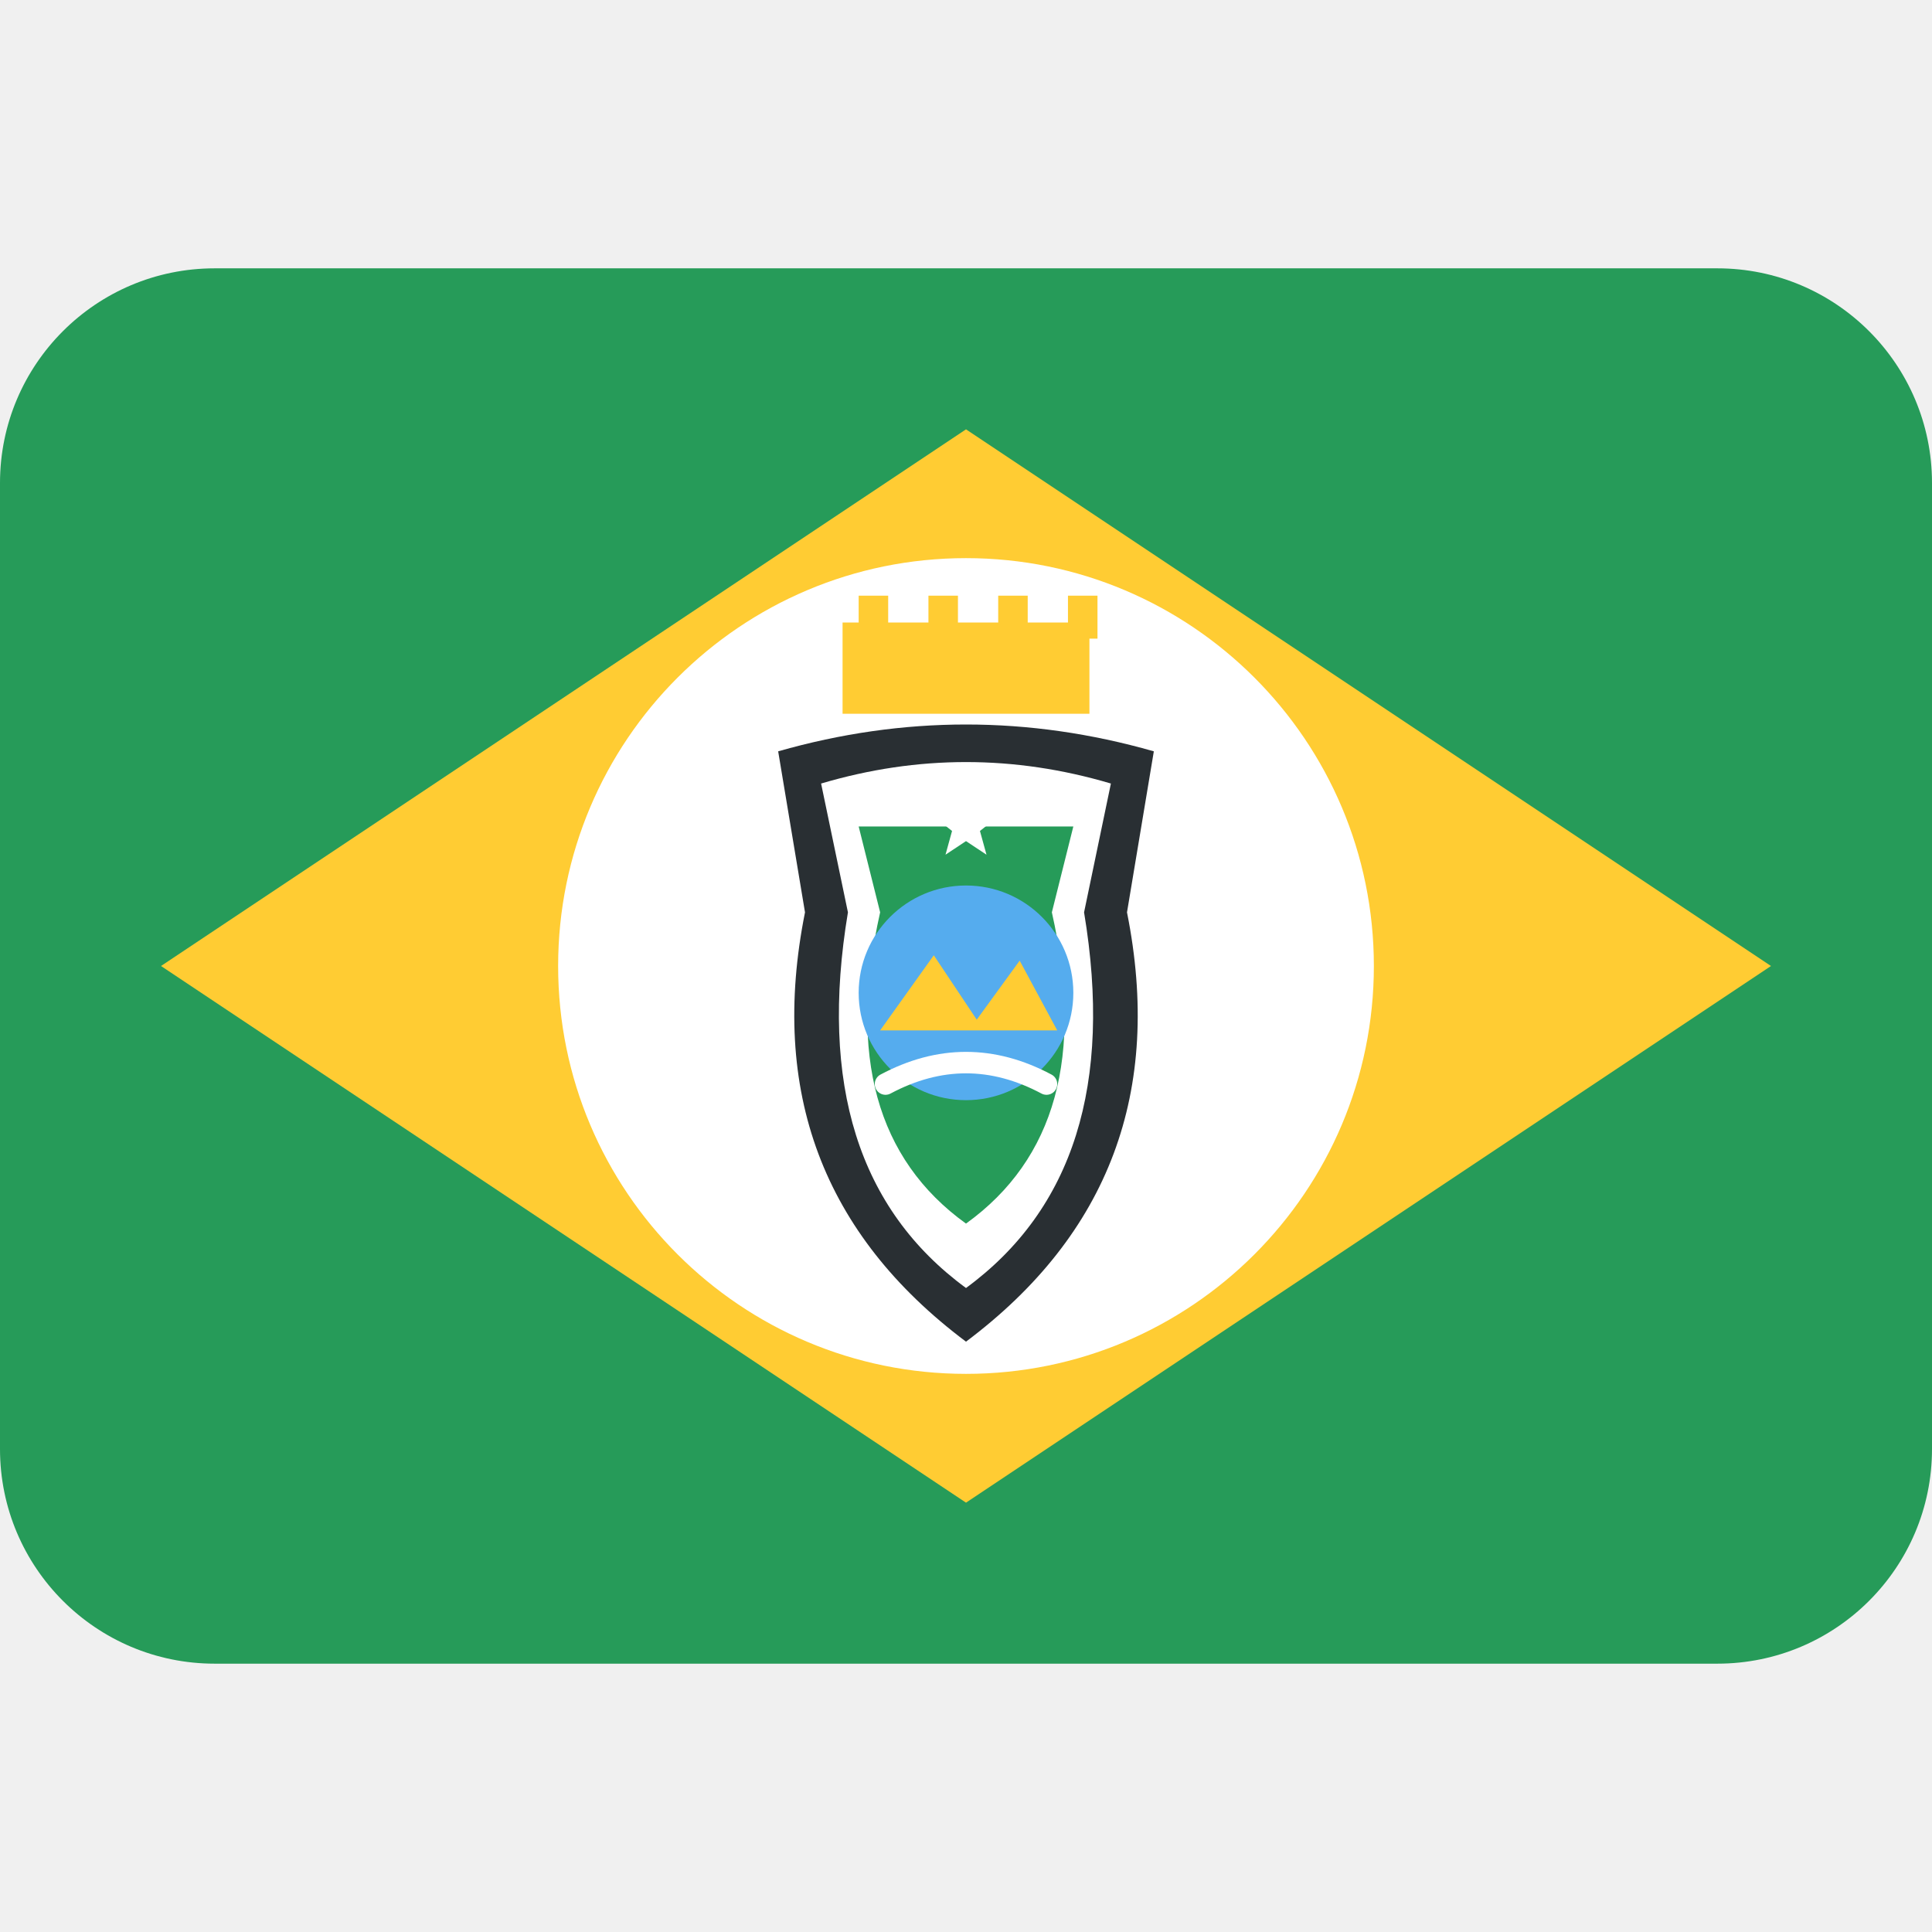
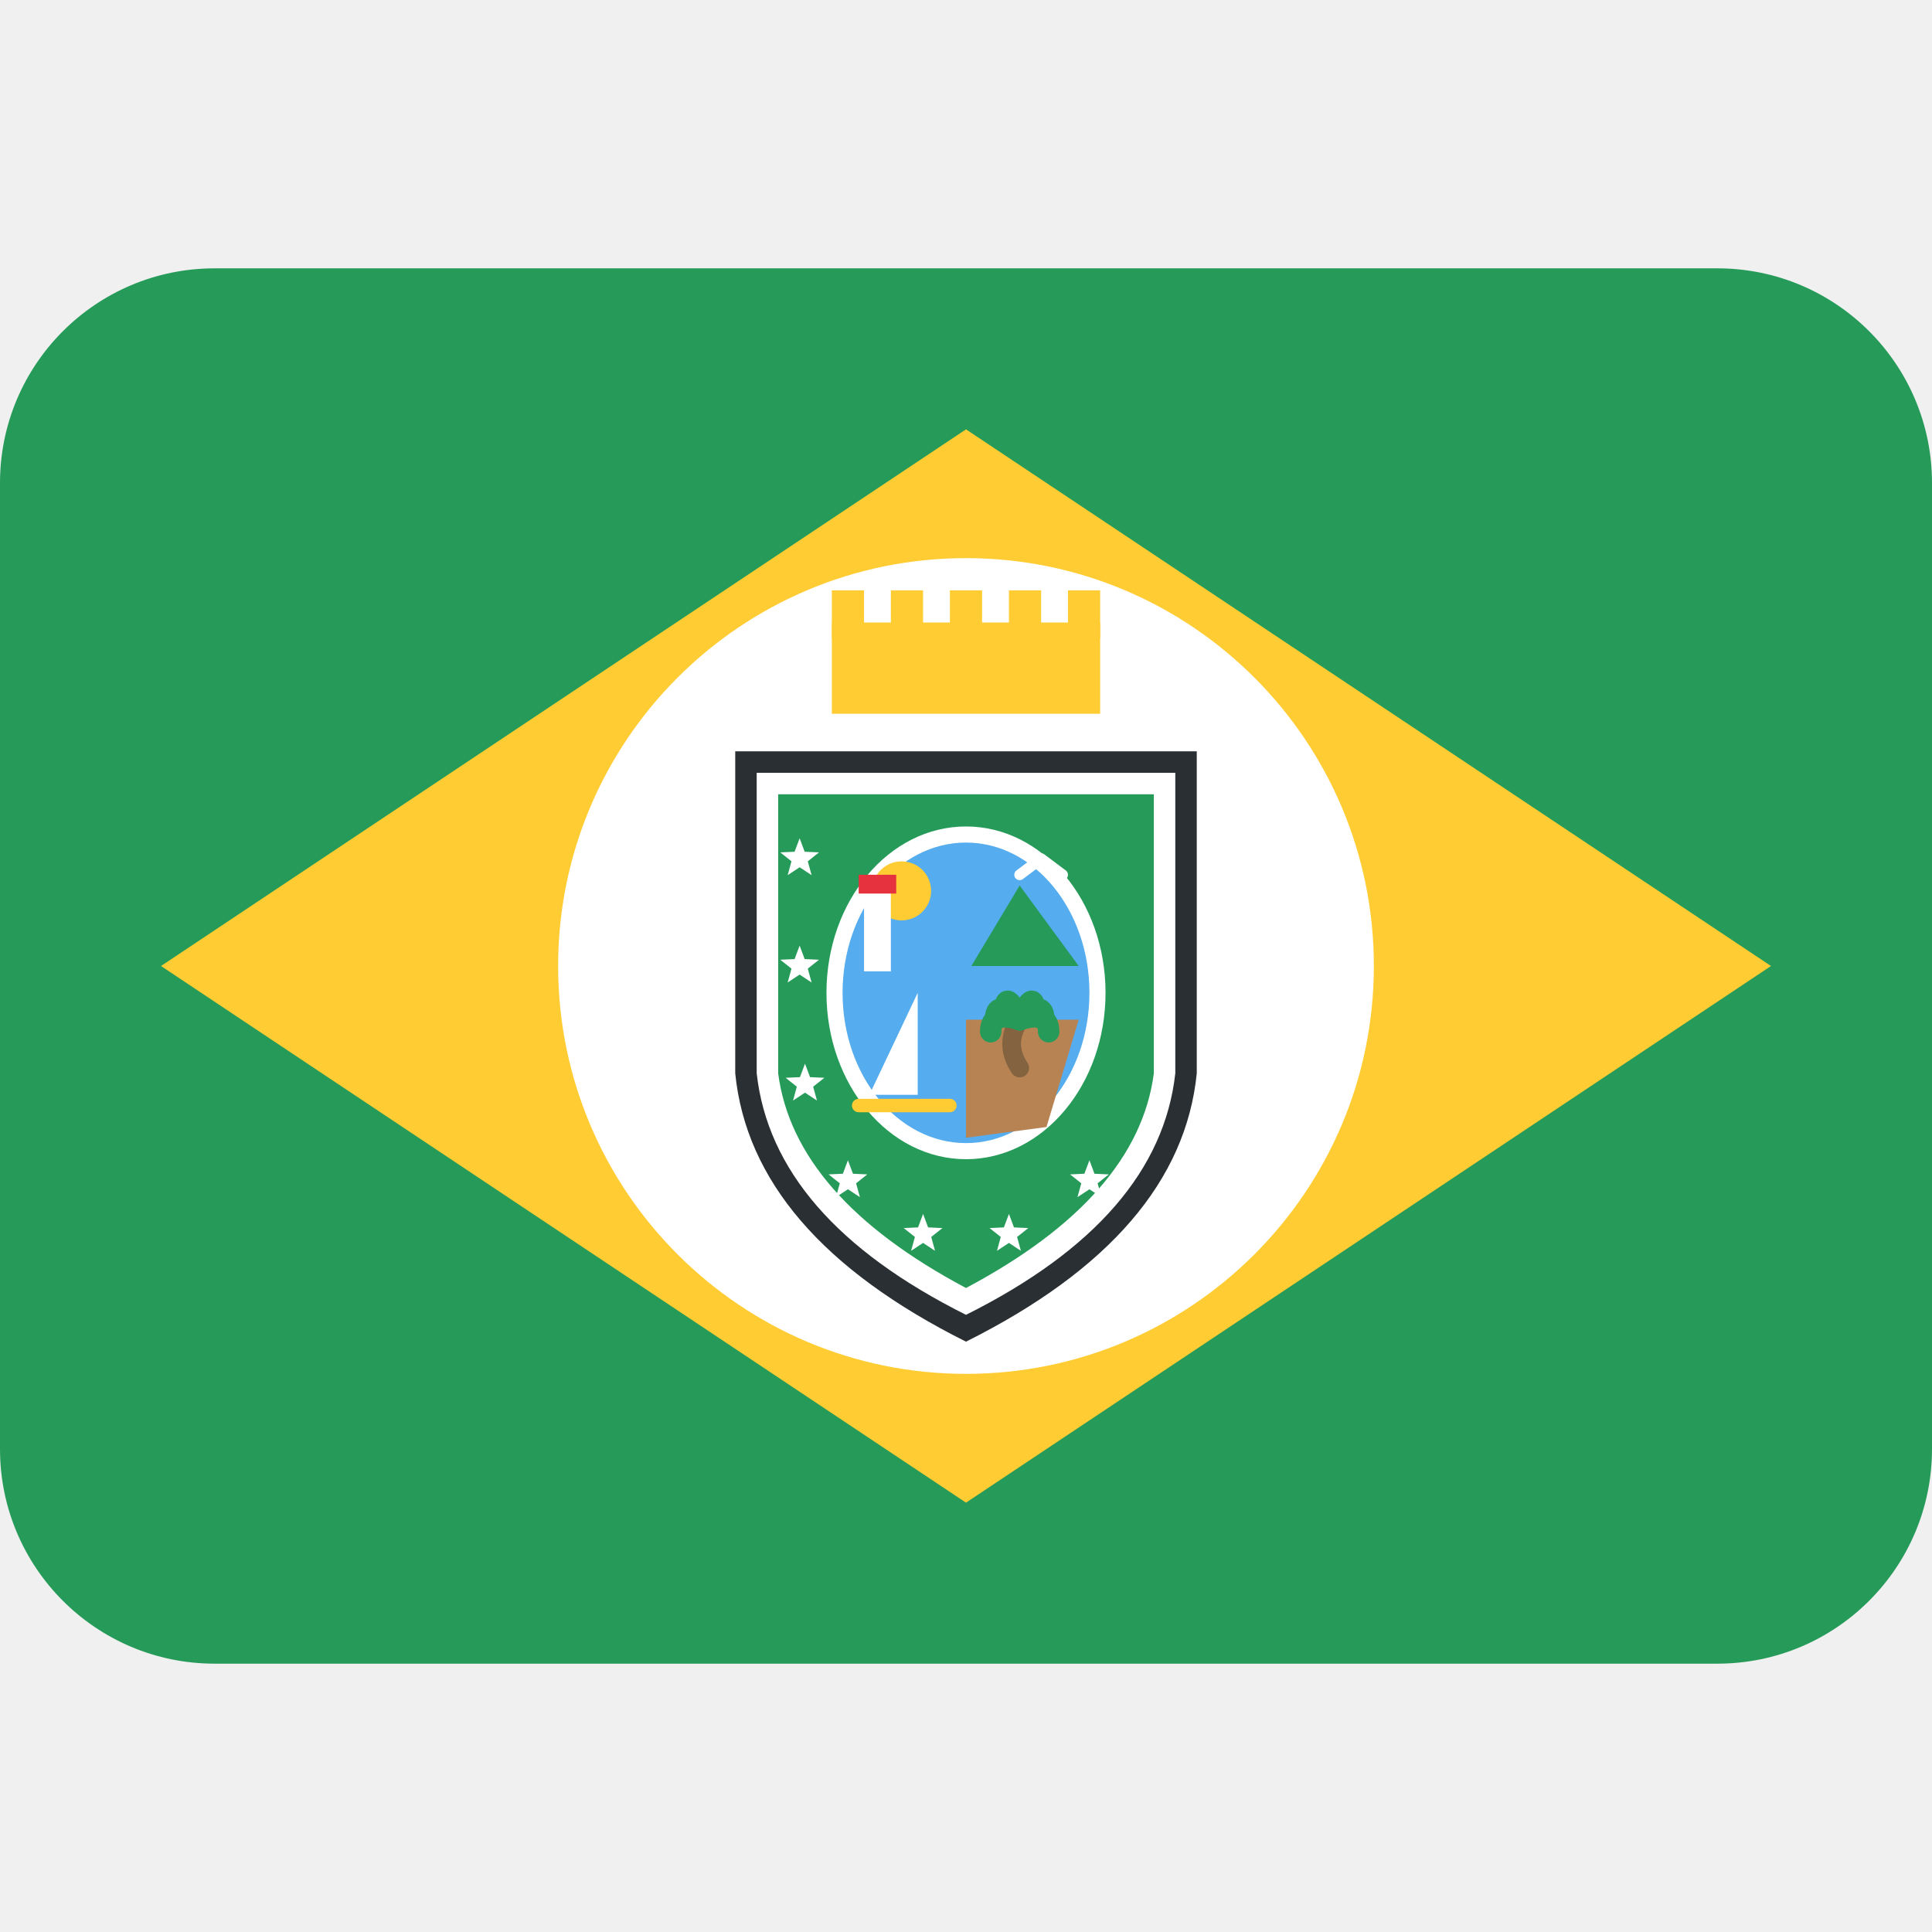
<svg xmlns="http://www.w3.org/2000/svg" width="36" height="36" viewBox="0 0 36 36" role="img" aria-labelledby="br-ce-title br-ce-desc">
  <defs>
    <clipPath id="br-ce-clip">
      <rect y="5" width="36" height="26" rx="4" />
    </clipPath>
  </defs>
  <g clip-path="url(#br-ce-clip)">
    <rect x="0" y="5" width="36" height="26" fill="#269B59" />
    <polygon points="18,8 33,18 18,28 3,18" fill="#FFCC33" />
    <circle cx="18" cy="18" r="7.6" fill="#FFFFFF" />
-     <rect x="15.7" y="11.6" width="4.6" height="1.7" fill="#FFCC33" />
-     <rect x="16" y="11.1" width="0.55" height="0.8" fill="#FFCC33" />
-     <rect x="17.3" y="11.1" width="0.55" height="0.8" fill="#FFCC33" />
-     <rect x="18.6" y="11.1" width="0.55" height="0.8" fill="#FFCC33" />
-     <rect x="19.9" y="11.1" width="0.55" height="0.8" fill="#FFCC33" />
-     <path d="M14.5 14Q18 13 21.5 14L21 17Q22 22 18 25Q14 22 15 17Z" fill="#292F33" />
-     <path d="M15.3 14.6Q18 13.8 20.7 14.6L20.2 17Q21 21.8 18 24Q15 21.8 15.8 17Z" fill="#FFFFFF" />
-     <path d="M16 15.4H20L19.6 17Q20.5 21 18 22.8Q15.5 21 16.4 17Z" fill="#269B59" />
-     <circle cx="18" cy="18.5" r="2" fill="#55ACEE" />
-     <polygon points="16.4,19.2 17.4,17.8 18.2,19 19,17.9 19.7,19.2" fill="#FFCC33" />
-     <path d="M16.5 20.2Q18 19.4 19.5 20.2" fill="none" stroke="#FFFFFF" stroke-width="0.4" stroke-linecap="round" stroke-linejoin="round" />
-     <polygon points="18,14.75 18.16,15.179 18.618,15.199 18.26,15.484 18.382,15.926 18,15.673 17.618,15.926 17.74,15.484 17.382,15.199 17.84,15.179" fill="#FFFFFF" />
+     <rect x="15.5" y="11.6" width="5" height="1.7" fill="#FFCC33" />
+     <rect x="15.5" y="11" width="0.6" height="0.9" fill="#FFCC33" />
+     <rect x="16.6" y="11" width="0.6" height="0.9" fill="#FFCC33" />
+     <rect x="17.7" y="11" width="0.6" height="0.9" fill="#FFCC33" />
+     <rect x="18.8" y="11" width="0.6" height="0.9" fill="#FFCC33" />
+     <rect x="19.9" y="11" width="0.6" height="0.9" fill="#FFCC33" />
+     <path d="M13.7 14H22.3V20Q22 23 18 25Q14 23 13.7 20Z" fill="#292F33" />
+     <path d="M14.1 14.4H21.9V20Q21.6 22.7 18 24.5Q14.4 22.7 14.1 20Z" fill="#FFFFFF" />
+     <path d="M14.5 14.8H21.5V20Q21.2 22.3 18 24Q14.8 22.3 14.5 20Z" fill="#269B59" />
+     <ellipse cx="18" cy="18.5" rx="2.6" ry="3.1" fill="#FFFFFF" />
+     <ellipse cx="18" cy="18.5" rx="2.3" ry="2.8" fill="#55ACEE" />
+     <circle cx="16.8" cy="16.6" r="0.55" fill="#FFCC33" />
+     <rect x="16.1" y="16.5" width="0.5" height="1.6" fill="#FFFFFF" />
+     <rect x="16" y="16.3" width="0.7" height="0.35" fill="#E5323E" />
+     <polygon points="18.1,18 19,16.5 20.1,18" fill="#269B59" />
+     <path d="M19 16.3L19.4 16L19.8 16.3" fill="none" stroke="#FFFFFF" stroke-width="0.2" stroke-linecap="round" stroke-linejoin="round" />
+     <polygon points="16.2,20.4 17.1,20.4 17.1,18.5" fill="#FFFFFF" />
+     <path d="M16 20.6H17.7" fill="none" stroke="#FFCC33" stroke-width="0.25" stroke-linecap="round" stroke-linejoin="round" />
+     <polygon points="18,19 20.1,19 19.5,21 18,21.2" fill="#B88352" />
+     <path d="M19 19.9Q18.7 19.45 19 19" fill="none" stroke="#836340" stroke-width="0.35" stroke-linecap="round" stroke-linejoin="round" />
+     <path d="M19 19Q18.46 18.825 18.46 19.225" fill="none" stroke="#269B59" stroke-width="0.4" stroke-linecap="round" stroke-linejoin="round" />
+     <path d="M19 19Q18.55 18.6 18.55 19.0" fill="none" stroke="#269B59" stroke-width="0.4" stroke-linecap="round" stroke-linejoin="round" />
+     <path d="M19 19Q18.73 18.42 18.73 18.82" fill="none" stroke="#269B59" stroke-width="0.4" stroke-linecap="round" stroke-linejoin="round" />
+     <path d="M19 19Q19.27 18.42 19.27 18.82" fill="none" stroke="#269B59" stroke-width="0.4" stroke-linecap="round" stroke-linejoin="round" />
+     <path d="M19 19Q19.45 18.6 19.45 19.0" fill="none" stroke="#269B59" stroke-width="0.4" stroke-linecap="round" stroke-linejoin="round" />
+     <path d="M19 19Q19.54 18.825 19.54 19.225" fill="none" stroke="#269B59" stroke-width="0.4" stroke-linecap="round" stroke-linejoin="round" />
+     <polygon points="14.9,15.62 14.994,15.871 15.261,15.883 15.052,16.049 15.123,16.307 14.9,16.16 14.677,16.307 14.748,16.049 14.539,15.883 14.806,15.871" fill="#FFFFFF" />
+     <polygon points="14.9,17.62 14.994,17.871 15.261,17.883 15.052,18.049 15.123,18.307 14.9,18.16 14.677,18.307 14.748,18.049 14.539,17.883 14.806,17.871" fill="#FFFFFF" />
+     <polygon points="15,19.82 15.094,20.071 15.361,20.083 15.152,20.249 15.223,20.507 15,20.36 14.777,20.507 14.848,20.249 14.639,20.083 14.906,20.071" fill="#FFFFFF" />
+     <polygon points="15.8,21.62 15.894,21.871 16.161,21.883 15.952,22.049 16.023,22.307 15.8,22.16 15.577,22.307 15.648,22.049 15.439,21.883 15.706,21.871" fill="#FFFFFF" />
+     <polygon points="17.2,22.62 17.294,22.871 17.561,22.883 17.352,23.049 17.423,23.307 17.2,23.16 16.977,23.307 17.048,23.049 16.839,22.883 17.106,22.871" fill="#FFFFFF" />
+     <polygon points="18.8,22.62 18.894,22.871 19.161,22.883 18.952,23.049 19.023,23.307 18.8,23.16 18.577,23.307 18.648,23.049 18.439,22.883 18.706,22.871" fill="#FFFFFF" />
+     <polygon points="20.3,21.62 20.394,21.871 20.661,21.883 20.452,22.049 20.523,22.307 20.3,22.16 20.077,22.307 20.148,22.049 19.939,21.883 20.206,21.871" fill="#FFFFFF" />
  </g>
</svg>
